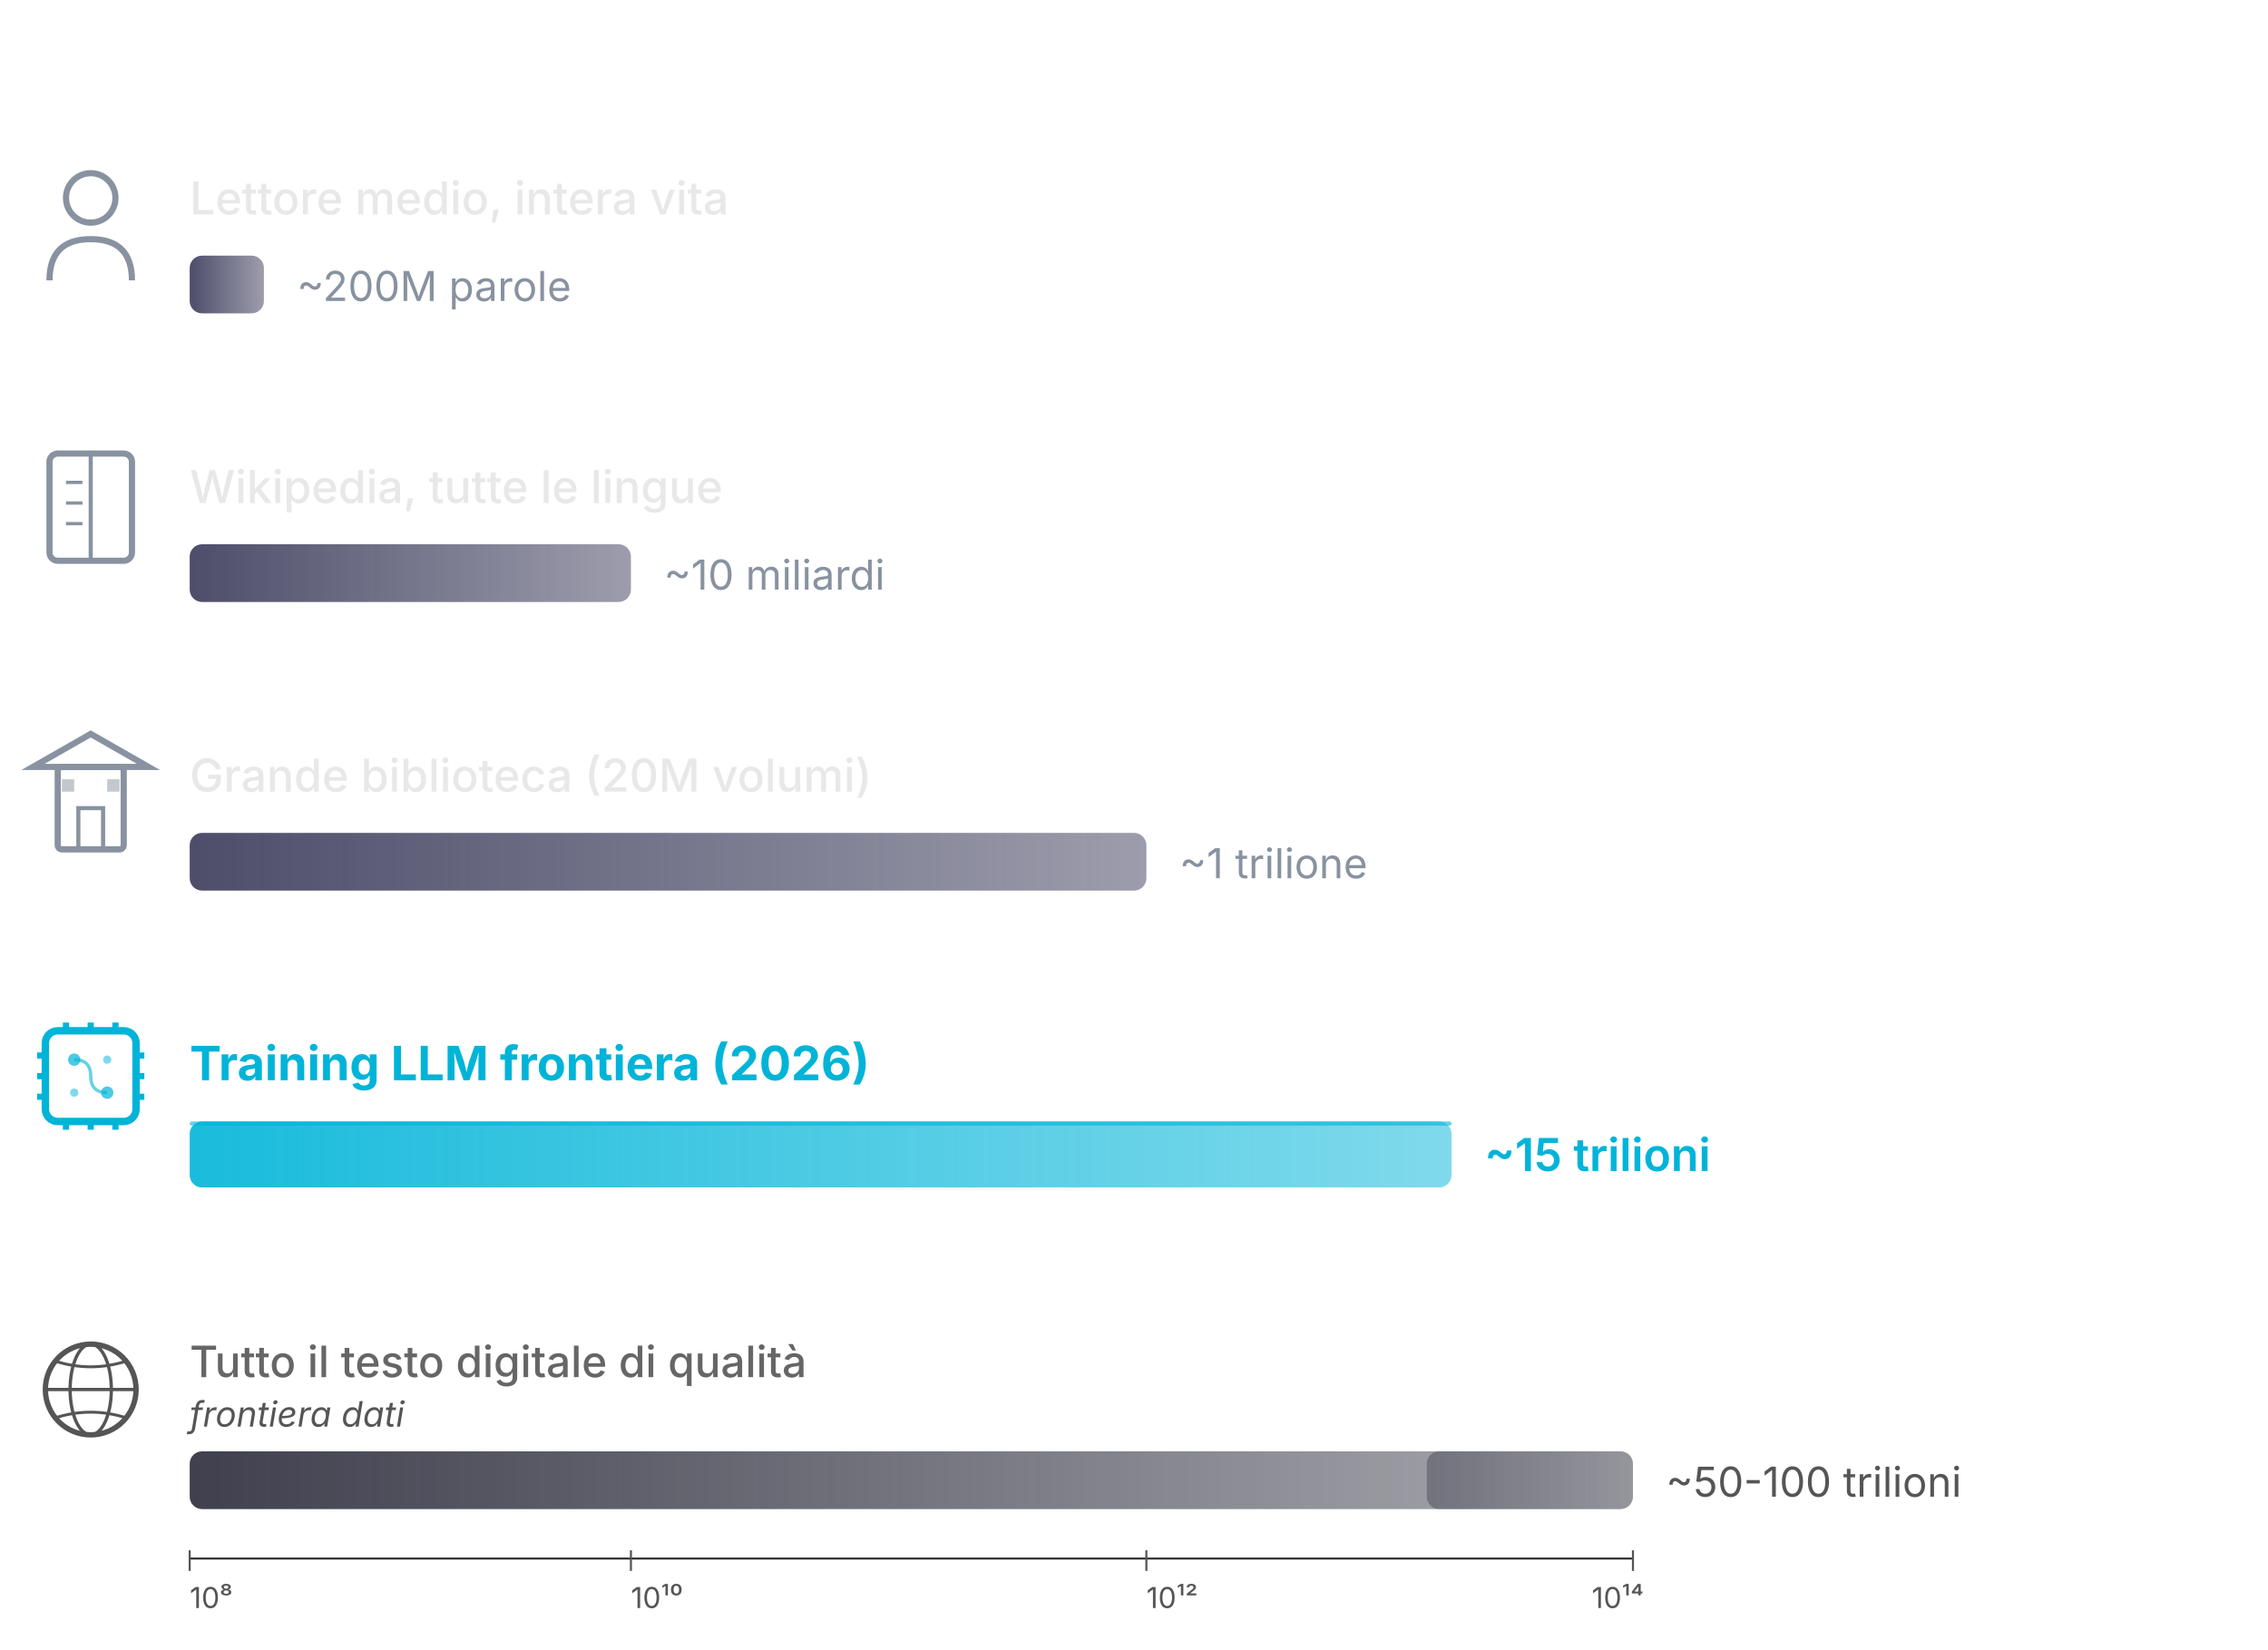
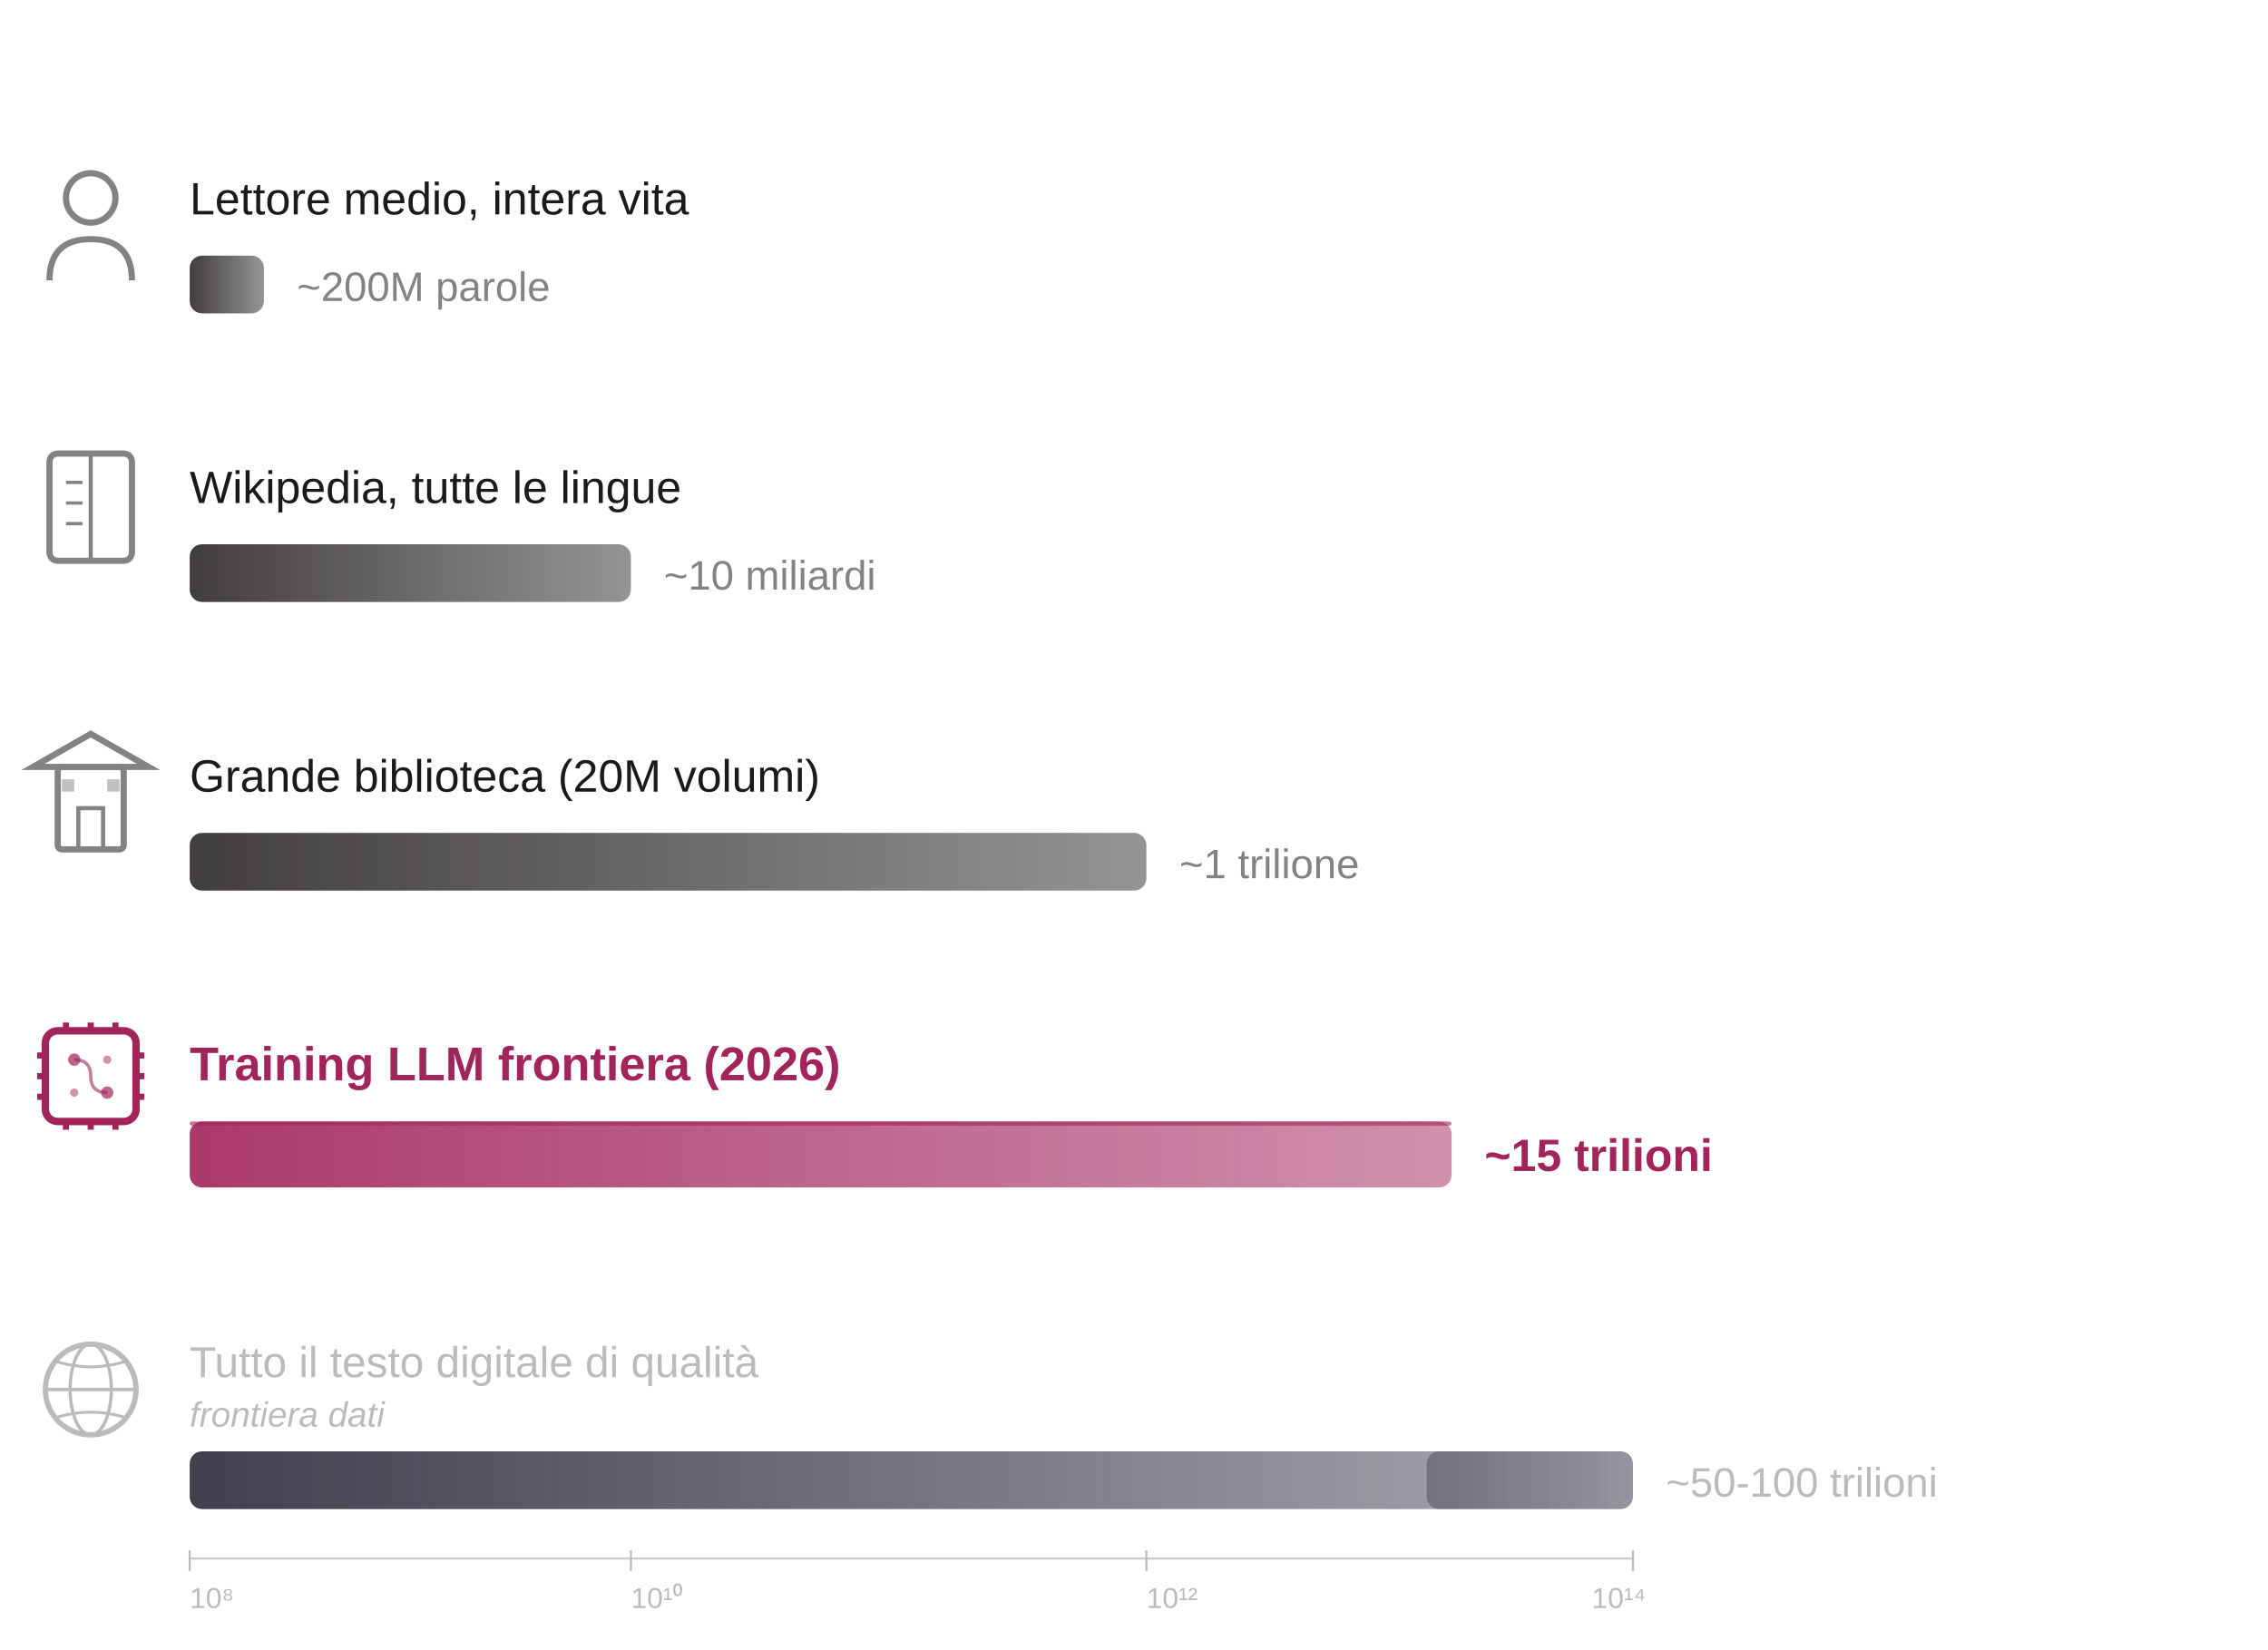
<svg xmlns="http://www.w3.org/2000/svg" viewBox="0 0 550 400">
  <defs>
    <linearGradient id="accentGrad" x1="0" y1="0" x2="1" y2="0">
-       <stop offset="0%" stop-color="#00b4d8" stop-opacity="0.9" />
-       <stop offset="100%" stop-color="#00b4d8" stop-opacity="0.5" />
+       <stop offset="0%" stop-color="#a1245a" stop-opacity="0.9" />
+       <stop offset="100%" stop-color="#a1245a" stop-opacity="0.5" />
    </linearGradient>
    <linearGradient id="defaultGrad" x1="0" y1="0" x2="1" y2="0">
-       <stop offset="0%" stop-color="#3a3a5a" stop-opacity="0.9" />
-       <stop offset="100%" stop-color="#3a3a5a" stop-opacity="0.5" />
+       <stop offset="0%" stop-color="#2c2828" stop-opacity="0.9" />
+       <stop offset="100%" stop-color="#2c2828" stop-opacity="0.5" />
    </linearGradient>
    <linearGradient id="dimGrad" x1="0" y1="0" x2="1" y2="0">
      <stop offset="0%" stop-color="#2a2a3a" stop-opacity="0.9" />
      <stop offset="100%" stop-color="#2a2a3a" stop-opacity="0.4" />
    </linearGradient>
  </defs>
  <style>
-     text { font-family: 'Inter', 'Segoe UI', 'Helvetica Neue', Arial, sans-serif; }
+     text { font-family: 'Poppins', 'Segoe UI', 'Helvetica Neue', Arial, sans-serif; }
  </style>
  <g transform="translate(0, 30)">
-     <circle cx="22" cy="18" r="6" fill="none" stroke="#8892a0" stroke-width="1.5" />
-     <path d="M12,38 Q12,28 22,28 Q32,28 32,38" fill="none" stroke="#8892a0" stroke-width="1.5" />
-     <text x="46" y="22" fill="#e8e8e8" font-size="11" font-weight="500">Lettore medio, intera vita</text>
+     <circle cx="22" cy="18" r="6" fill="none" stroke="#838383" stroke-width="1.5" />
+     <path d="M12,38 Q12,28 22,28 Q32,28 32,38" fill="none" stroke="#838383" stroke-width="1.5" />
+     <text x="46" y="22" fill="#1a1a1a" font-size="11" font-weight="500">Lettore medio, intera vita</text>
    <rect x="46" y="32" width="18" height="14" rx="3" fill="url(#defaultGrad)" />
-     <text x="72" y="43" fill="#8892a0" font-size="10">~200M parole</text>
+     <text x="72" y="43" fill="#838383" font-size="10">~200M parole</text>
  </g>
  <g transform="translate(0, 100)">
-     <rect x="12" y="10" width="20" height="26" rx="2" fill="none" stroke="#8892a0" stroke-width="1.5" />
-     <line x1="22" y1="10" x2="22" y2="36" stroke="#8892a0" stroke-width="1" />
-     <line x1="16" y1="17" x2="20" y2="17" stroke="#8892a0" stroke-width="0.8" />
-     <line x1="16" y1="22" x2="20" y2="22" stroke="#8892a0" stroke-width="0.8" />
-     <line x1="16" y1="27" x2="20" y2="27" stroke="#8892a0" stroke-width="0.8" />
-     <text x="46" y="22" fill="#e8e8e8" font-size="11" font-weight="500">Wikipedia, tutte le lingue</text>
+     <rect x="12" y="10" width="20" height="26" rx="2" fill="none" stroke="#838383" stroke-width="1.5" />
+     <line x1="22" y1="10" x2="22" y2="36" stroke="#838383" stroke-width="1" />
+     <line x1="16" y1="17" x2="20" y2="17" stroke="#838383" stroke-width="0.8" />
+     <line x1="16" y1="22" x2="20" y2="22" stroke="#838383" stroke-width="0.8" />
+     <line x1="16" y1="27" x2="20" y2="27" stroke="#838383" stroke-width="0.8" />
+     <text x="46" y="22" fill="#1a1a1a" font-size="11" font-weight="500">Wikipedia, tutte le lingue</text>
    <rect x="46" y="32" width="107" height="14" rx="3" fill="url(#defaultGrad)" />
-     <text x="161" y="43" fill="#8892a0" font-size="10">~10 miliardi</text>
+     <text x="161" y="43" fill="#838383" font-size="10">~10 miliardi</text>
  </g>
  <g transform="translate(0, 170)">
-     <rect x="14" y="16" width="16" height="20" rx="1" fill="none" stroke="#8892a0" stroke-width="1.5" />
-     <polygon points="22,8 36,16 8,16" fill="none" stroke="#8892a0" stroke-width="1.5" />
-     <rect x="19" y="26" width="6" height="10" fill="none" stroke="#8892a0" stroke-width="1" />
-     <rect x="15" y="19" width="3" height="3" fill="#8892a0" opacity="0.5" />
-     <rect x="26" y="19" width="3" height="3" fill="#8892a0" opacity="0.5" />
-     <text x="46" y="22" fill="#e8e8e8" font-size="11" font-weight="500">Grande biblioteca (20M volumi)</text>
+     <rect x="14" y="16" width="16" height="20" rx="1" fill="none" stroke="#838383" stroke-width="1.5" />
+     <polygon points="22,8 36,16 8,16" fill="none" stroke="#838383" stroke-width="1.5" />
+     <rect x="19" y="26" width="6" height="10" fill="none" stroke="#838383" stroke-width="1" />
+     <rect x="15" y="19" width="3" height="3" fill="#838383" opacity="0.5" />
+     <rect x="26" y="19" width="3" height="3" fill="#838383" opacity="0.5" />
+     <text x="46" y="22" fill="#1a1a1a" font-size="11" font-weight="500">Grande biblioteca (20M volumi)</text>
    <rect x="46" y="32" width="232" height="14" rx="3" fill="url(#defaultGrad)" />
-     <text x="286" y="43" fill="#8892a0" font-size="10">~1 trilione</text>
+     <text x="286" y="43" fill="#838383" font-size="10">~1 trilione</text>
  </g>
  <g transform="translate(0, 240)">
-     <rect x="11" y="10" width="22" height="22" rx="3" fill="none" stroke="#00b4d8" stroke-width="1.8" />
-     <line x1="16" y1="8" x2="16" y2="10" stroke="#00b4d8" stroke-width="1.5" />
-     <line x1="22" y1="8" x2="22" y2="10" stroke="#00b4d8" stroke-width="1.5" />
-     <line x1="28" y1="8" x2="28" y2="10" stroke="#00b4d8" stroke-width="1.5" />
-     <line x1="16" y1="32" x2="16" y2="34" stroke="#00b4d8" stroke-width="1.5" />
-     <line x1="22" y1="32" x2="22" y2="34" stroke="#00b4d8" stroke-width="1.5" />
-     <line x1="28" y1="32" x2="28" y2="34" stroke="#00b4d8" stroke-width="1.5" />
-     <line x1="9" y1="16" x2="11" y2="16" stroke="#00b4d8" stroke-width="1.5" />
-     <line x1="9" y1="21" x2="11" y2="21" stroke="#00b4d8" stroke-width="1.5" />
-     <line x1="9" y1="26" x2="11" y2="26" stroke="#00b4d8" stroke-width="1.5" />
-     <line x1="33" y1="16" x2="35" y2="16" stroke="#00b4d8" stroke-width="1.5" />
-     <line x1="33" y1="21" x2="35" y2="21" stroke="#00b4d8" stroke-width="1.5" />
-     <line x1="33" y1="26" x2="35" y2="26" stroke="#00b4d8" stroke-width="1.5" />
-     <circle cx="18" cy="17" r="1.5" fill="#00b4d8" opacity="0.7" />
-     <circle cx="26" cy="25" r="1.5" fill="#00b4d8" opacity="0.7" />
-     <path d="M18,17 Q22,17 22,21 Q22,25 26,25" fill="none" stroke="#00b4d8" stroke-width="0.8" opacity="0.6" />
-     <circle cx="26" cy="17" r="1" fill="#00b4d8" opacity="0.5" />
-     <circle cx="18" cy="25" r="1" fill="#00b4d8" opacity="0.5" />
-     <rect x="11" y="10" width="22" height="22" rx="3" fill="none" stroke="#00b4d8" stroke-width="0.5" opacity="0.3" filter="url(#none)" />
-     <text x="46" y="22" fill="#00b4d8" font-size="11.5" font-weight="700">Training LLM frontiera (2026)</text>
+     <rect x="11" y="10" width="22" height="22" rx="3" fill="none" stroke="#a1245a" stroke-width="1.8" />
+     <line x1="16" y1="8" x2="16" y2="10" stroke="#a1245a" stroke-width="1.5" />
+     <line x1="22" y1="8" x2="22" y2="10" stroke="#a1245a" stroke-width="1.5" />
+     <line x1="28" y1="8" x2="28" y2="10" stroke="#a1245a" stroke-width="1.5" />
+     <line x1="16" y1="32" x2="16" y2="34" stroke="#a1245a" stroke-width="1.5" />
+     <line x1="22" y1="32" x2="22" y2="34" stroke="#a1245a" stroke-width="1.5" />
+     <line x1="28" y1="32" x2="28" y2="34" stroke="#a1245a" stroke-width="1.5" />
+     <line x1="9" y1="16" x2="11" y2="16" stroke="#a1245a" stroke-width="1.5" />
+     <line x1="9" y1="21" x2="11" y2="21" stroke="#a1245a" stroke-width="1.5" />
+     <line x1="9" y1="26" x2="11" y2="26" stroke="#a1245a" stroke-width="1.5" />
+     <line x1="33" y1="16" x2="35" y2="16" stroke="#a1245a" stroke-width="1.5" />
+     <line x1="33" y1="21" x2="35" y2="21" stroke="#a1245a" stroke-width="1.5" />
+     <line x1="33" y1="26" x2="35" y2="26" stroke="#a1245a" stroke-width="1.5" />
+     <circle cx="18" cy="17" r="1.5" fill="#a1245a" opacity="0.7" />
+     <circle cx="26" cy="25" r="1.5" fill="#a1245a" opacity="0.7" />
+     <path d="M18,17 Q22,17 22,21 Q22,25 26,25" fill="none" stroke="#a1245a" stroke-width="0.8" opacity="0.6" />
+     <circle cx="26" cy="17" r="1" fill="#a1245a" opacity="0.5" />
+     <circle cx="18" cy="25" r="1" fill="#a1245a" opacity="0.5" />
+     <rect x="11" y="10" width="22" height="22" rx="3" fill="none" stroke="#a1245a" stroke-width="0.5" opacity="0.3" filter="url(#none)" />
+     <text x="46" y="22" fill="#a1245a" font-size="11.5" font-weight="700">Training LLM frontiera (2026)</text>
    <rect x="46" y="32" width="306" height="16" rx="3" fill="url(#accentGrad)" />
-     <rect x="46" y="32" width="306" height="1" rx="0.5" fill="#00b4d8" opacity="0.6" />
-     <text x="360" y="44" fill="#00b4d8" font-size="11" font-weight="600">~15 trilioni</text>
+     <rect x="46" y="32" width="306" height="1" rx="0.5" fill="#a1245a" opacity="0.6" />
+     <text x="360" y="44" fill="#a1245a" font-size="11" font-weight="600">~15 trilioni</text>
  </g>
  <g transform="translate(0, 316)">
-     <circle cx="22" cy="21" r="11" fill="none" stroke="#555" stroke-width="1.3" />
-     <ellipse cx="22" cy="21" rx="5" ry="11" fill="none" stroke="#555" stroke-width="0.8" />
-     <line x1="11" y1="21" x2="33" y2="21" stroke="#555" stroke-width="0.8" />
-     <path d="M13,14 Q22,17 31,14" fill="none" stroke="#555" stroke-width="0.7" />
-     <path d="M13,28 Q22,25 31,28" fill="none" stroke="#555" stroke-width="0.7" />
-     <text x="46" y="18" fill="#666" font-size="10.5" font-weight="500">Tutto il testo digitale di qualità</text>
-     <text x="46" y="30" fill="#555" font-size="8.5" font-style="italic">frontiera dati</text>
+     <circle cx="22" cy="21" r="11" fill="none" stroke="#bbbbbb" stroke-width="1.3" />
+     <ellipse cx="22" cy="21" rx="5" ry="11" fill="none" stroke="#bbbbbb" stroke-width="0.8" />
+     <line x1="11" y1="21" x2="33" y2="21" stroke="#bbbbbb" stroke-width="0.8" />
+     <path d="M13,14 Q22,17 31,14" fill="none" stroke="#bbbbbb" stroke-width="0.7" />
+     <path d="M13,28 Q22,25 31,28" fill="none" stroke="#bbbbbb" stroke-width="0.7" />
+     <text x="46" y="18" fill="#bbbbbb" font-size="10.5" font-weight="500">Tutto il testo digitale di qualità</text>
+     <text x="46" y="30" fill="#bbbbbb" font-size="8.5" font-style="italic">frontiera dati</text>
    <rect x="46" y="36" width="350" height="14" rx="3" fill="url(#dimGrad)" />
    <rect x="346" y="36" width="50" height="14" rx="3" fill="url(#dimGrad)" opacity="0.4" />
-     <text x="404" y="47" fill="#555" font-size="10">~50-100 trilioni</text>
+     <text x="404" y="47" fill="#bbbbbb" font-size="10">~50-100 trilioni</text>
  </g>
  <g transform="translate(46, 378)">
-     <line x1="0" y1="0" x2="350" y2="0" stroke="#333" stroke-width="0.5" />
-     <text x="0" y="12" fill="#555" font-size="7">10⁸</text>
-     <text x="107" y="12" fill="#555" font-size="7">10¹⁰</text>
-     <text x="232" y="12" fill="#555" font-size="7">10¹²</text>
-     <text x="340" y="12" fill="#555" font-size="7">10¹⁴</text>
-     <line x1="0" y1="-2" x2="0" y2="3" stroke="#555" stroke-width="0.5" />
-     <line x1="107" y1="-2" x2="107" y2="3" stroke="#555" stroke-width="0.5" />
-     <line x1="232" y1="-2" x2="232" y2="3" stroke="#555" stroke-width="0.5" />
-     <line x1="350" y1="-2" x2="350" y2="3" stroke="#555" stroke-width="0.5" />
+     <line x1="0" y1="0" x2="350" y2="0" stroke="#cccccc" stroke-width="0.5" />
+     <text x="0" y="12" fill="#bbbbbb" font-size="7">10⁸</text>
+     <text x="107" y="12" fill="#bbbbbb" font-size="7">10¹⁰</text>
+     <text x="232" y="12" fill="#bbbbbb" font-size="7">10¹²</text>
+     <text x="340" y="12" fill="#bbbbbb" font-size="7">10¹⁴</text>
+     <line x1="0" y1="-2" x2="0" y2="3" stroke="#bbbbbb" stroke-width="0.5" />
+     <line x1="107" y1="-2" x2="107" y2="3" stroke="#bbbbbb" stroke-width="0.5" />
+     <line x1="232" y1="-2" x2="232" y2="3" stroke="#bbbbbb" stroke-width="0.5" />
+     <line x1="350" y1="-2" x2="350" y2="3" stroke="#bbbbbb" stroke-width="0.5" />
  </g>
</svg>
